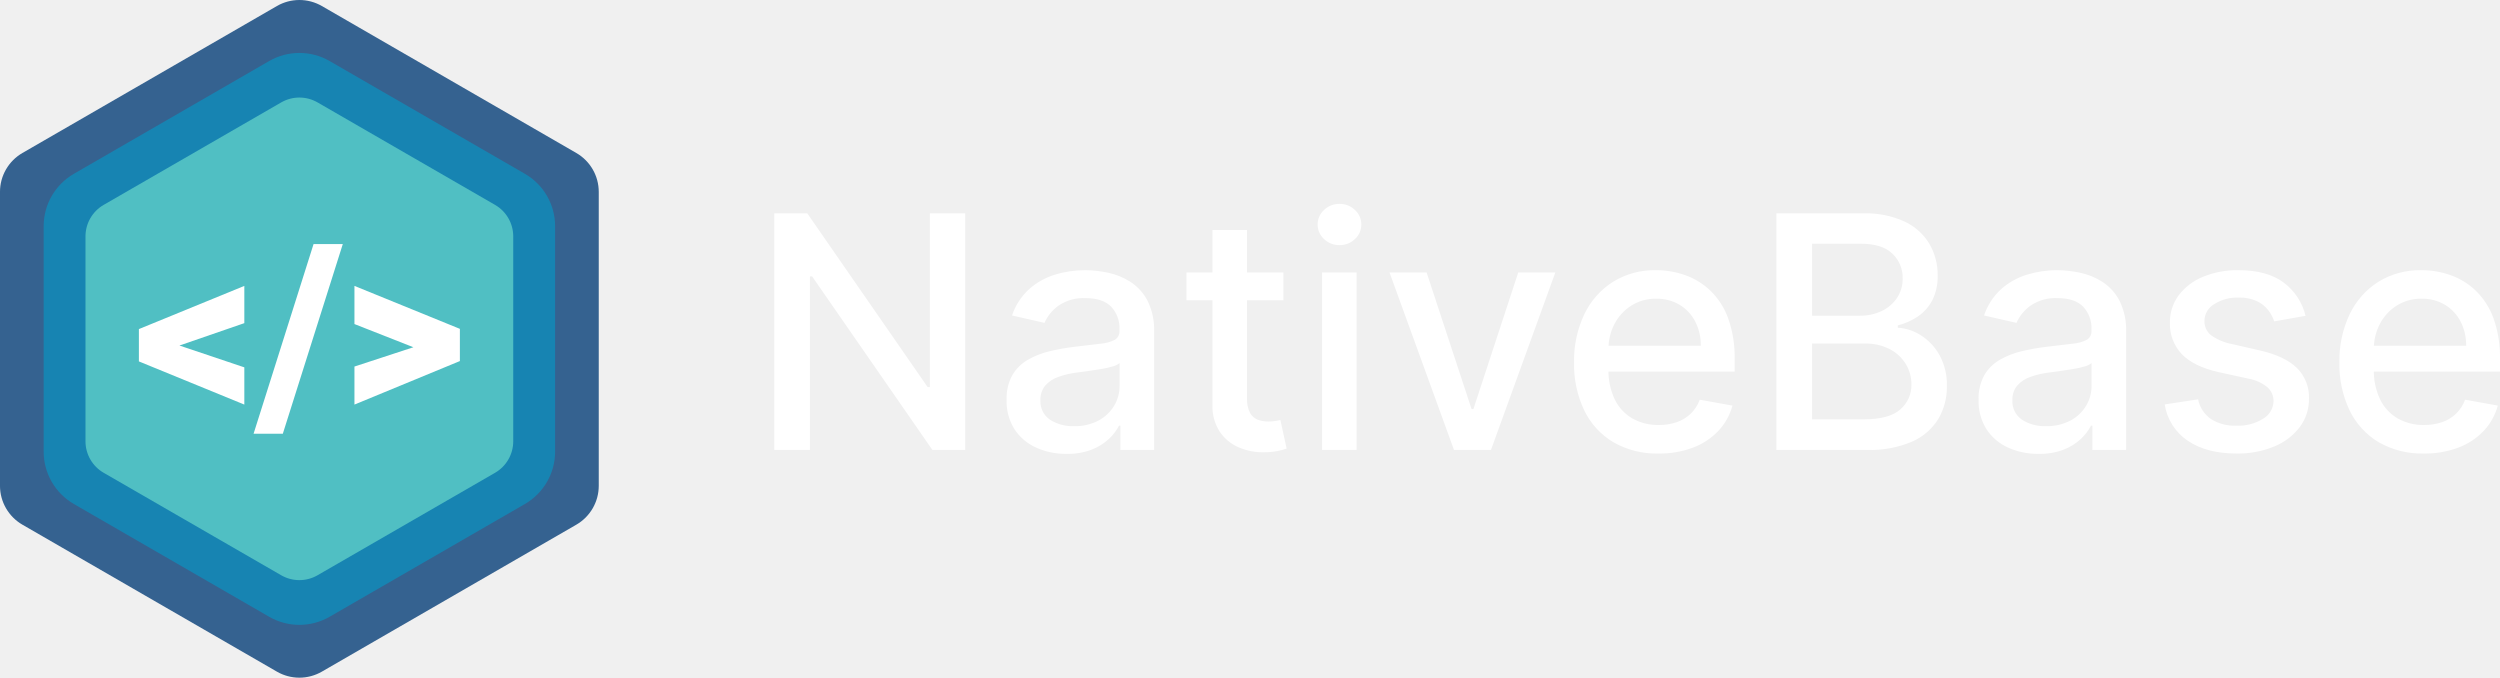
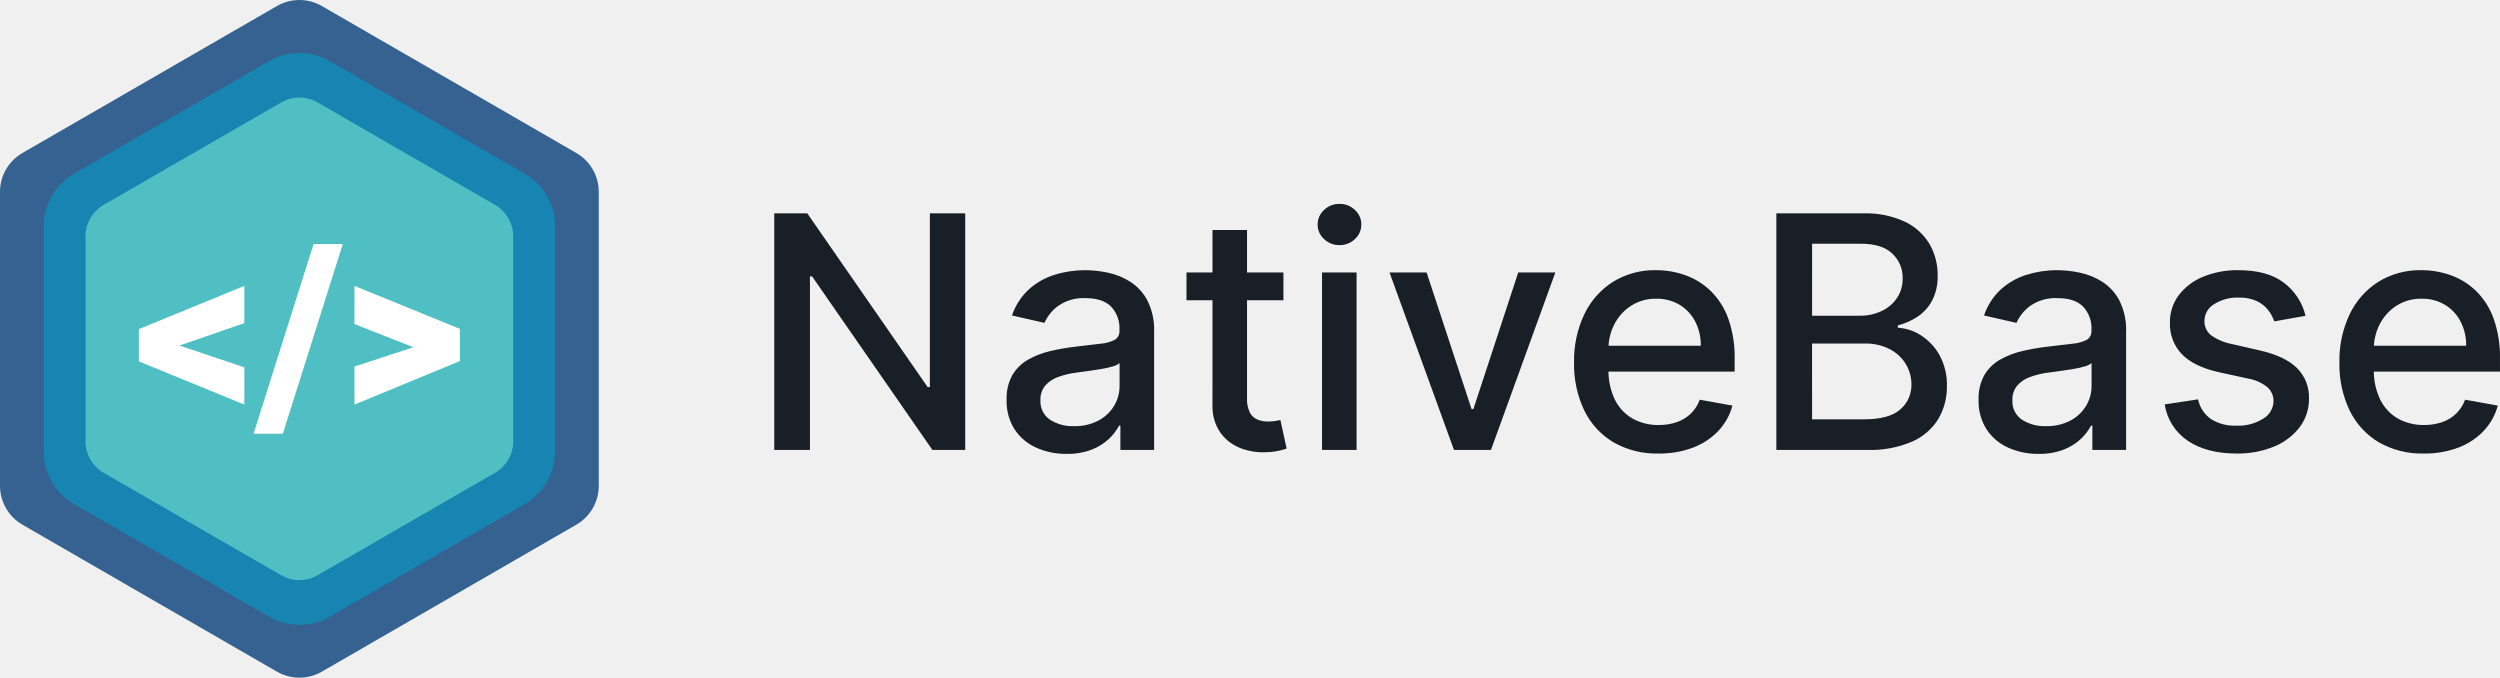
<svg xmlns="http://www.w3.org/2000/svg" width="584.454" height="158.428" viewBox="0 0 584.454 158.428">
  <g id="Group_657" data-name="Group 657" transform="translate(-55 -19.339)">
    <g id="Group_382" data-name="Group 382" transform="translate(55 19.339)">
      <path id="Path_1" data-name="Path 1" d="M113.575,0a10.5,10.5,0,0,1,9.088,5.247L157.021,64.74a10.5,10.5,0,0,1,0,10.5l-34.358,59.494a10.5,10.5,0,0,1-9.088,5.247H44.853a10.5,10.5,0,0,1-9.088-5.247L1.407,75.238a10.5,10.5,0,0,1,0-10.5L35.765,5.247A10.5,10.5,0,0,1,44.853,0Z" transform="translate(139.978 0) rotate(90)" fill="#356290" />
      <path id="Path_252" data-name="Path 252" d="M93.213,0a14.133,14.133,0,0,1,12.239,7.066l26.359,45.651a14.133,14.133,0,0,1,0,14.134L105.452,112.5a14.133,14.133,0,0,1-12.239,7.066H40.492A14.133,14.133,0,0,1,28.253,112.5L1.894,66.851a14.133,14.133,0,0,1,0-14.134L28.253,7.066A14.133,14.133,0,0,1,40.492,0Z" transform="translate(129.774 12.377) rotate(90)" fill="#1784b2" />
      <path id="Path_251" data-name="Path 251" d="M80.363,0a8.5,8.5,0,0,1,7.361,4.25l23.955,41.5a8.5,8.5,0,0,1,0,8.5l-23.955,41.5a8.5,8.5,0,0,1-7.361,4.25H32.454a8.5,8.5,0,0,1-7.361-4.25L1.138,54.246a8.5,8.5,0,0,1,0-8.5L25.094,4.25A8.5,8.5,0,0,1,32.455,0Z" transform="translate(119.986 22.805) rotate(90)" fill="#50bfc3" />
      <path id="_x3C__x2F__x3E_" d="M105.649,211.521v-8.706l-15.169-5.1,15.169-5.234v-8.706L81,193.869v7.558Zm9,6.81L128.669,174h-6.837l-14.02,44.331Zm16.744-6.81,24.649-10.175v-7.531l-24.649-10.041v8.92l13.78,5.421-13.78,4.513Z" transform="translate(-48.53 -116.936)" fill="#fff" />
    </g>
-     <path id="Path_390" data-name="Path 390" d="M46.243-12.913V42.4h-7.67L10.457,1.833H9.944V42.4H1.6V-12.913H9.322l28.143,40.62h.513v-40.62ZM69.935,43.318a16.806,16.806,0,0,1-7.13-1.472,11.828,11.828,0,0,1-5.037-4.281,12.25,12.25,0,0,1-1.85-6.887,11.164,11.164,0,0,1,1.35-5.78,9.966,9.966,0,0,1,3.646-3.592,19.043,19.043,0,0,1,5.132-2,51.016,51.016,0,0,1,5.78-1.026q3.727-.432,6.05-.716a8.759,8.759,0,0,0,3.376-.932A2.284,2.284,0,0,0,82.3,14.527v-.189A7.326,7.326,0,0,0,80.32,8.856q-1.985-1.945-5.9-1.945A10.286,10.286,0,0,0,68,8.707a9.738,9.738,0,0,0-3.227,3.984l-7.589-1.729a14.64,14.64,0,0,1,3.957-6.117,16.114,16.114,0,0,1,6.009-3.4A23.787,23.787,0,0,1,74.31.375a26.007,26.007,0,0,1,5.28.581,15.781,15.781,0,0,1,5.24,2.12,11.72,11.72,0,0,1,4.011,4.389,15.266,15.266,0,0,1,1.566,7.387V42.4H82.521V36.728H82.2a11.491,11.491,0,0,1-2.35,3.079,12.484,12.484,0,0,1-4.024,2.512A15.611,15.611,0,0,1,69.935,43.318Zm1.756-6.482a11.681,11.681,0,0,0,5.739-1.323,9.356,9.356,0,0,0,3.646-3.471,8.969,8.969,0,0,0,1.256-4.6V22.09a4.093,4.093,0,0,1-1.661.8,22.9,22.9,0,0,1-2.8.621q-1.566.257-3.052.459l-2.485.338a19.767,19.767,0,0,0-4.281,1,7.322,7.322,0,0,0-3.079,2.012,5.076,5.076,0,0,0-1.148,3.471,5.136,5.136,0,0,0,2.215,4.524A9.733,9.733,0,0,0,71.691,36.836ZM120.636.915V7.4H97.976V.915ZM104.052-9.024h8.075V30.219a7.012,7.012,0,0,0,.7,3.525,3.571,3.571,0,0,0,1.823,1.593,6.933,6.933,0,0,0,2.444.419,9.444,9.444,0,0,0,1.7-.135q.729-.135,1.134-.216l1.458,6.671a14.5,14.5,0,0,1-2,.554,16.6,16.6,0,0,1-3.241.311,14.218,14.218,0,0,1-5.942-1.134,10.192,10.192,0,0,1-4.456-3.673,10.8,10.8,0,0,1-1.7-6.239ZM129.662,42.4V.915h8.075V42.4Zm4.078-47.886A5.06,5.06,0,0,1,130.135-6.9a4.505,4.505,0,0,1-1.5-3.39,4.534,4.534,0,0,1,1.5-3.417,5.06,5.06,0,0,1,3.606-1.418,5.06,5.06,0,0,1,3.606,1.418,4.534,4.534,0,0,1,1.5,3.417,4.505,4.505,0,0,1-1.5,3.39A5.06,5.06,0,0,1,133.741-5.486ZM184.2.915,169.154,42.4h-8.643L145.441.915h8.67l10.506,31.924h.432L175.528.915Zm24.124,42.322A20.22,20.22,0,0,1,197.776,40.6a17.55,17.55,0,0,1-6.806-7.427,24.922,24.922,0,0,1-2.39-11.249,25.159,25.159,0,0,1,2.39-11.235,18.33,18.33,0,0,1,6.7-7.589A18.452,18.452,0,0,1,207.755.375a20.328,20.328,0,0,1,6.806,1.161,16.485,16.485,0,0,1,5.915,3.646,17.145,17.145,0,0,1,4.132,6.441,26.966,26.966,0,0,1,1.512,9.6v2.863H193.144v-6.05h25.064a12,12,0,0,0-1.3-5.658,9.855,9.855,0,0,0-3.633-3.9,10.258,10.258,0,0,0-5.469-1.431,10.54,10.54,0,0,0-5.928,1.661,11.225,11.225,0,0,0-3.889,4.321,12.455,12.455,0,0,0-1.364,5.766v4.726A15.569,15.569,0,0,0,198.1,30.6a10.377,10.377,0,0,0,4.119,4.443,12.165,12.165,0,0,0,6.185,1.526,12.6,12.6,0,0,0,4.186-.662,8.889,8.889,0,0,0,3.268-1.985,8.683,8.683,0,0,0,2.107-3.268l7.643,1.377a13.809,13.809,0,0,1-3.282,5.9,15.9,15.9,0,0,1-5.915,3.916A22.052,22.052,0,0,1,208.323,43.237Zm27.554-.837V-12.913h20.256a21.738,21.738,0,0,1,9.75,1.931,13.412,13.412,0,0,1,5.78,5.213,14.367,14.367,0,0,1,1.918,7.387,12.175,12.175,0,0,1-1.269,5.82,10.353,10.353,0,0,1-3.39,3.781,14.979,14.979,0,0,1-4.659,2.066v.54a11.171,11.171,0,0,1,5.388,1.769,12.888,12.888,0,0,1,4.362,4.632,14.379,14.379,0,0,1,1.729,7.292,14.67,14.67,0,0,1-1.985,7.6,13.6,13.6,0,0,1-6.117,5.321,24.713,24.713,0,0,1-10.56,1.958Zm8.346-7.157h12.046q6,0,8.589-2.323a7.473,7.473,0,0,0,2.593-5.807,9.113,9.113,0,0,0-1.323-4.807,9.476,9.476,0,0,0-3.768-3.484,12.2,12.2,0,0,0-5.793-1.3H244.223Zm0-24.226H255.4a11.574,11.574,0,0,0,5.064-1.08A8.917,8.917,0,0,0,264.06,6.9,8.014,8.014,0,0,0,265.4,2.265a7.679,7.679,0,0,0-2.4-5.753q-2.4-2.323-7.373-2.323h-11.4Zm52.942,32.3a16.806,16.806,0,0,1-7.13-1.472A11.828,11.828,0,0,1,285,37.565a12.25,12.25,0,0,1-1.85-6.887,11.163,11.163,0,0,1,1.35-5.78,9.966,9.966,0,0,1,3.646-3.592,19.043,19.043,0,0,1,5.132-2,51.018,51.018,0,0,1,5.78-1.026q3.727-.432,6.05-.716a8.759,8.759,0,0,0,3.376-.932,2.284,2.284,0,0,0,1.053-2.107v-.189a7.326,7.326,0,0,0-1.985-5.483q-1.985-1.945-5.9-1.945a10.286,10.286,0,0,0-6.414,1.8,9.738,9.738,0,0,0-3.227,3.984l-7.589-1.729a14.64,14.64,0,0,1,3.957-6.117,16.115,16.115,0,0,1,6.009-3.4A23.787,23.787,0,0,1,301.54.375a26.007,26.007,0,0,1,5.28.581,15.781,15.781,0,0,1,5.24,2.12,11.72,11.72,0,0,1,4.011,4.389,15.266,15.266,0,0,1,1.566,7.387V42.4h-7.886V36.728h-.324a11.491,11.491,0,0,1-2.35,3.079,12.484,12.484,0,0,1-4.024,2.512A15.611,15.611,0,0,1,297.165,43.318Zm1.756-6.482a11.681,11.681,0,0,0,5.739-1.323,9.356,9.356,0,0,0,3.646-3.471,8.969,8.969,0,0,0,1.256-4.6V22.09a4.093,4.093,0,0,1-1.661.8,22.9,22.9,0,0,1-2.8.621q-1.566.257-3.052.459l-2.485.338a19.766,19.766,0,0,0-4.281,1,7.322,7.322,0,0,0-3.079,2.012,5.076,5.076,0,0,0-1.148,3.471,5.136,5.136,0,0,0,2.215,4.524A9.733,9.733,0,0,0,298.92,36.836Zm60.667-25.793-7.319,1.3a8.817,8.817,0,0,0-1.445-2.674,7.342,7.342,0,0,0-2.66-2.08,9.586,9.586,0,0,0-4.186-.81A10.125,10.125,0,0,0,338.25,8.3a4.567,4.567,0,0,0-2.3,3.93,4.127,4.127,0,0,0,1.539,3.349,12.465,12.465,0,0,0,4.97,2.08l6.59,1.512q5.726,1.323,8.535,4.078a9.582,9.582,0,0,1,2.809,7.157,10.862,10.862,0,0,1-2.147,6.631,14.219,14.219,0,0,1-5.969,4.551,22.18,22.18,0,0,1-8.845,1.648q-6.968,0-11.371-2.984a12.513,12.513,0,0,1-5.4-8.494l7.805-1.188a7.415,7.415,0,0,0,3,4.6,10.272,10.272,0,0,0,5.915,1.553,10.882,10.882,0,0,0,6.347-1.661A4.858,4.858,0,0,0,352.106,31a4.256,4.256,0,0,0-1.445-3.268,9.658,9.658,0,0,0-4.416-2L339.223,24.2q-5.807-1.323-8.575-4.213a10.154,10.154,0,0,1-2.768-7.319,10.463,10.463,0,0,1,2.053-6.428A13.538,13.538,0,0,1,335.6,1.928,20.857,20.857,0,0,1,343.9.375q6.725,0,10.587,2.9A13.631,13.631,0,0,1,359.587,11.043Zm27.663,32.194A20.22,20.22,0,0,1,376.7,40.6a17.55,17.55,0,0,1-6.806-7.427,24.922,24.922,0,0,1-2.39-11.249,25.159,25.159,0,0,1,2.39-11.235,18.33,18.33,0,0,1,6.7-7.589A18.452,18.452,0,0,1,386.682.375a20.327,20.327,0,0,1,6.806,1.161A16.485,16.485,0,0,1,399.4,5.182a17.146,17.146,0,0,1,4.132,6.441,26.966,26.966,0,0,1,1.512,9.6v2.863H372.071v-6.05h25.064a12,12,0,0,0-1.3-5.658,9.855,9.855,0,0,0-3.633-3.9,10.258,10.258,0,0,0-5.469-1.431,10.54,10.54,0,0,0-5.928,1.661,11.225,11.225,0,0,0-3.889,4.321,12.455,12.455,0,0,0-1.364,5.766v4.726a15.569,15.569,0,0,0,1.472,7.076,10.377,10.377,0,0,0,4.119,4.443,12.165,12.165,0,0,0,6.185,1.526,12.6,12.6,0,0,0,4.186-.662,8.889,8.889,0,0,0,3.268-1.985,8.683,8.683,0,0,0,2.107-3.268l7.643,1.377a13.808,13.808,0,0,1-3.281,5.9,15.9,15.9,0,0,1-5.915,3.916A22.052,22.052,0,0,1,387.249,43.237Z" transform="translate(234.406 82.128)" fill="#fff" />
+     <path id="Path_390" data-name="Path 390" d="M46.243-12.913V42.4h-7.67L10.457,1.833H9.944V42.4H1.6V-12.913H9.322l28.143,40.62h.513v-40.62ZM69.935,43.318a16.806,16.806,0,0,1-7.13-1.472,11.828,11.828,0,0,1-5.037-4.281,12.25,12.25,0,0,1-1.85-6.887,11.164,11.164,0,0,1,1.35-5.78,9.966,9.966,0,0,1,3.646-3.592,19.043,19.043,0,0,1,5.132-2,51.016,51.016,0,0,1,5.78-1.026q3.727-.432,6.05-.716a8.759,8.759,0,0,0,3.376-.932A2.284,2.284,0,0,0,82.3,14.527v-.189A7.326,7.326,0,0,0,80.32,8.856q-1.985-1.945-5.9-1.945A10.286,10.286,0,0,0,68,8.707a9.738,9.738,0,0,0-3.227,3.984l-7.589-1.729a14.64,14.64,0,0,1,3.957-6.117,16.114,16.114,0,0,1,6.009-3.4A23.787,23.787,0,0,1,74.31.375a26.007,26.007,0,0,1,5.28.581,15.781,15.781,0,0,1,5.24,2.12,11.72,11.72,0,0,1,4.011,4.389,15.266,15.266,0,0,1,1.566,7.387V42.4H82.521V36.728H82.2a11.491,11.491,0,0,1-2.35,3.079,12.484,12.484,0,0,1-4.024,2.512A15.611,15.611,0,0,1,69.935,43.318Zm1.756-6.482a11.681,11.681,0,0,0,5.739-1.323,9.356,9.356,0,0,0,3.646-3.471,8.969,8.969,0,0,0,1.256-4.6V22.09a4.093,4.093,0,0,1-1.661.8,22.9,22.9,0,0,1-2.8.621q-1.566.257-3.052.459l-2.485.338a19.767,19.767,0,0,0-4.281,1,7.322,7.322,0,0,0-3.079,2.012,5.076,5.076,0,0,0-1.148,3.471,5.136,5.136,0,0,0,2.215,4.524A9.733,9.733,0,0,0,71.691,36.836ZM120.636.915V7.4H97.976V.915ZM104.052-9.024h8.075V30.219a7.012,7.012,0,0,0,.7,3.525,3.571,3.571,0,0,0,1.823,1.593,6.933,6.933,0,0,0,2.444.419,9.444,9.444,0,0,0,1.7-.135q.729-.135,1.134-.216l1.458,6.671a14.5,14.5,0,0,1-2,.554,16.6,16.6,0,0,1-3.241.311,14.218,14.218,0,0,1-5.942-1.134,10.192,10.192,0,0,1-4.456-3.673,10.8,10.8,0,0,1-1.7-6.239ZM129.662,42.4V.915h8.075V42.4Zm4.078-47.886A5.06,5.06,0,0,1,130.135-6.9a4.505,4.505,0,0,1-1.5-3.39,4.534,4.534,0,0,1,1.5-3.417,5.06,5.06,0,0,1,3.606-1.418,5.06,5.06,0,0,1,3.606,1.418,4.534,4.534,0,0,1,1.5,3.417,4.505,4.505,0,0,1-1.5,3.39A5.06,5.06,0,0,1,133.741-5.486ZM184.2.915,169.154,42.4h-8.643L145.441.915h8.67l10.506,31.924h.432L175.528.915Zm24.124,42.322A20.22,20.22,0,0,1,197.776,40.6a17.55,17.55,0,0,1-6.806-7.427,24.922,24.922,0,0,1-2.39-11.249,25.159,25.159,0,0,1,2.39-11.235,18.33,18.33,0,0,1,6.7-7.589A18.452,18.452,0,0,1,207.755.375a20.328,20.328,0,0,1,6.806,1.161,16.485,16.485,0,0,1,5.915,3.646,17.145,17.145,0,0,1,4.132,6.441,26.966,26.966,0,0,1,1.512,9.6v2.863H193.144v-6.05h25.064a12,12,0,0,0-1.3-5.658,9.855,9.855,0,0,0-3.633-3.9,10.258,10.258,0,0,0-5.469-1.431,10.54,10.54,0,0,0-5.928,1.661,11.225,11.225,0,0,0-3.889,4.321,12.455,12.455,0,0,0-1.364,5.766v4.726A15.569,15.569,0,0,0,198.1,30.6a10.377,10.377,0,0,0,4.119,4.443,12.165,12.165,0,0,0,6.185,1.526,12.6,12.6,0,0,0,4.186-.662,8.889,8.889,0,0,0,3.268-1.985,8.683,8.683,0,0,0,2.107-3.268l7.643,1.377a13.809,13.809,0,0,1-3.282,5.9,15.9,15.9,0,0,1-5.915,3.916A22.052,22.052,0,0,1,208.323,43.237Zm27.554-.837V-12.913h20.256a21.738,21.738,0,0,1,9.75,1.931,13.412,13.412,0,0,1,5.78,5.213,14.367,14.367,0,0,1,1.918,7.387,12.175,12.175,0,0,1-1.269,5.82,10.353,10.353,0,0,1-3.39,3.781,14.979,14.979,0,0,1-4.659,2.066v.54a11.171,11.171,0,0,1,5.388,1.769,12.888,12.888,0,0,1,4.362,4.632,14.379,14.379,0,0,1,1.729,7.292,14.67,14.67,0,0,1-1.985,7.6,13.6,13.6,0,0,1-6.117,5.321,24.713,24.713,0,0,1-10.56,1.958Zm8.346-7.157h12.046q6,0,8.589-2.323a7.473,7.473,0,0,0,2.593-5.807,9.113,9.113,0,0,0-1.323-4.807,9.476,9.476,0,0,0-3.768-3.484,12.2,12.2,0,0,0-5.793-1.3H244.223Zm0-24.226H255.4a11.574,11.574,0,0,0,5.064-1.08A8.917,8.917,0,0,0,264.06,6.9,8.014,8.014,0,0,0,265.4,2.265a7.679,7.679,0,0,0-2.4-5.753q-2.4-2.323-7.373-2.323h-11.4Zm52.942,32.3a16.806,16.806,0,0,1-7.13-1.472A11.828,11.828,0,0,1,285,37.565a12.25,12.25,0,0,1-1.85-6.887,11.163,11.163,0,0,1,1.35-5.78,9.966,9.966,0,0,1,3.646-3.592,19.043,19.043,0,0,1,5.132-2,51.018,51.018,0,0,1,5.78-1.026q3.727-.432,6.05-.716a8.759,8.759,0,0,0,3.376-.932,2.284,2.284,0,0,0,1.053-2.107v-.189a7.326,7.326,0,0,0-1.985-5.483q-1.985-1.945-5.9-1.945a10.286,10.286,0,0,0-6.414,1.8,9.738,9.738,0,0,0-3.227,3.984l-7.589-1.729a14.64,14.64,0,0,1,3.957-6.117,16.115,16.115,0,0,1,6.009-3.4A23.787,23.787,0,0,1,301.54.375a26.007,26.007,0,0,1,5.28.581,15.781,15.781,0,0,1,5.24,2.12,11.72,11.72,0,0,1,4.011,4.389,15.266,15.266,0,0,1,1.566,7.387V42.4h-7.886V36.728h-.324a11.491,11.491,0,0,1-2.35,3.079,12.484,12.484,0,0,1-4.024,2.512A15.611,15.611,0,0,1,297.165,43.318Zm1.756-6.482a11.681,11.681,0,0,0,5.739-1.323,9.356,9.356,0,0,0,3.646-3.471,8.969,8.969,0,0,0,1.256-4.6V22.09a4.093,4.093,0,0,1-1.661.8,22.9,22.9,0,0,1-2.8.621q-1.566.257-3.052.459l-2.485.338a19.766,19.766,0,0,0-4.281,1,7.322,7.322,0,0,0-3.079,2.012,5.076,5.076,0,0,0-1.148,3.471,5.136,5.136,0,0,0,2.215,4.524A9.733,9.733,0,0,0,298.92,36.836Zm60.667-25.793-7.319,1.3a8.817,8.817,0,0,0-1.445-2.674,7.342,7.342,0,0,0-2.66-2.08,9.586,9.586,0,0,0-4.186-.81A10.125,10.125,0,0,0,338.25,8.3a4.567,4.567,0,0,0-2.3,3.93,4.127,4.127,0,0,0,1.539,3.349,12.465,12.465,0,0,0,4.97,2.08l6.59,1.512q5.726,1.323,8.535,4.078a9.582,9.582,0,0,1,2.809,7.157,10.862,10.862,0,0,1-2.147,6.631,14.219,14.219,0,0,1-5.969,4.551,22.18,22.18,0,0,1-8.845,1.648q-6.968,0-11.371-2.984a12.513,12.513,0,0,1-5.4-8.494l7.805-1.188a7.415,7.415,0,0,0,3,4.6,10.272,10.272,0,0,0,5.915,1.553,10.882,10.882,0,0,0,6.347-1.661A4.858,4.858,0,0,0,352.106,31a4.256,4.256,0,0,0-1.445-3.268,9.658,9.658,0,0,0-4.416-2L339.223,24.2q-5.807-1.323-8.575-4.213a10.154,10.154,0,0,1-2.768-7.319,10.463,10.463,0,0,1,2.053-6.428A13.538,13.538,0,0,1,335.6,1.928,20.857,20.857,0,0,1,343.9.375q6.725,0,10.587,2.9A13.631,13.631,0,0,1,359.587,11.043Zm27.663,32.194A20.22,20.22,0,0,1,376.7,40.6a17.55,17.55,0,0,1-6.806-7.427,24.922,24.922,0,0,1-2.39-11.249,25.159,25.159,0,0,1,2.39-11.235,18.33,18.33,0,0,1,6.7-7.589A18.452,18.452,0,0,1,386.682.375a20.327,20.327,0,0,1,6.806,1.161A16.485,16.485,0,0,1,399.4,5.182a17.146,17.146,0,0,1,4.132,6.441,26.966,26.966,0,0,1,1.512,9.6v2.863H372.071v-6.05h25.064a12,12,0,0,0-1.3-5.658,9.855,9.855,0,0,0-3.633-3.9,10.258,10.258,0,0,0-5.469-1.431,10.54,10.54,0,0,0-5.928,1.661,11.225,11.225,0,0,0-3.889,4.321,12.455,12.455,0,0,0-1.364,5.766v4.726a15.569,15.569,0,0,0,1.472,7.076,10.377,10.377,0,0,0,4.119,4.443,12.165,12.165,0,0,0,6.185,1.526,12.6,12.6,0,0,0,4.186-.662,8.889,8.889,0,0,0,3.268-1.985,8.683,8.683,0,0,0,2.107-3.268l7.643,1.377a13.808,13.808,0,0,1-3.281,5.9,15.9,15.9,0,0,1-5.915,3.916A22.052,22.052,0,0,1,387.249,43.237Z" transform="translate(234.406 82.128)" fill="#181f26" />
  </g>
</svg>
